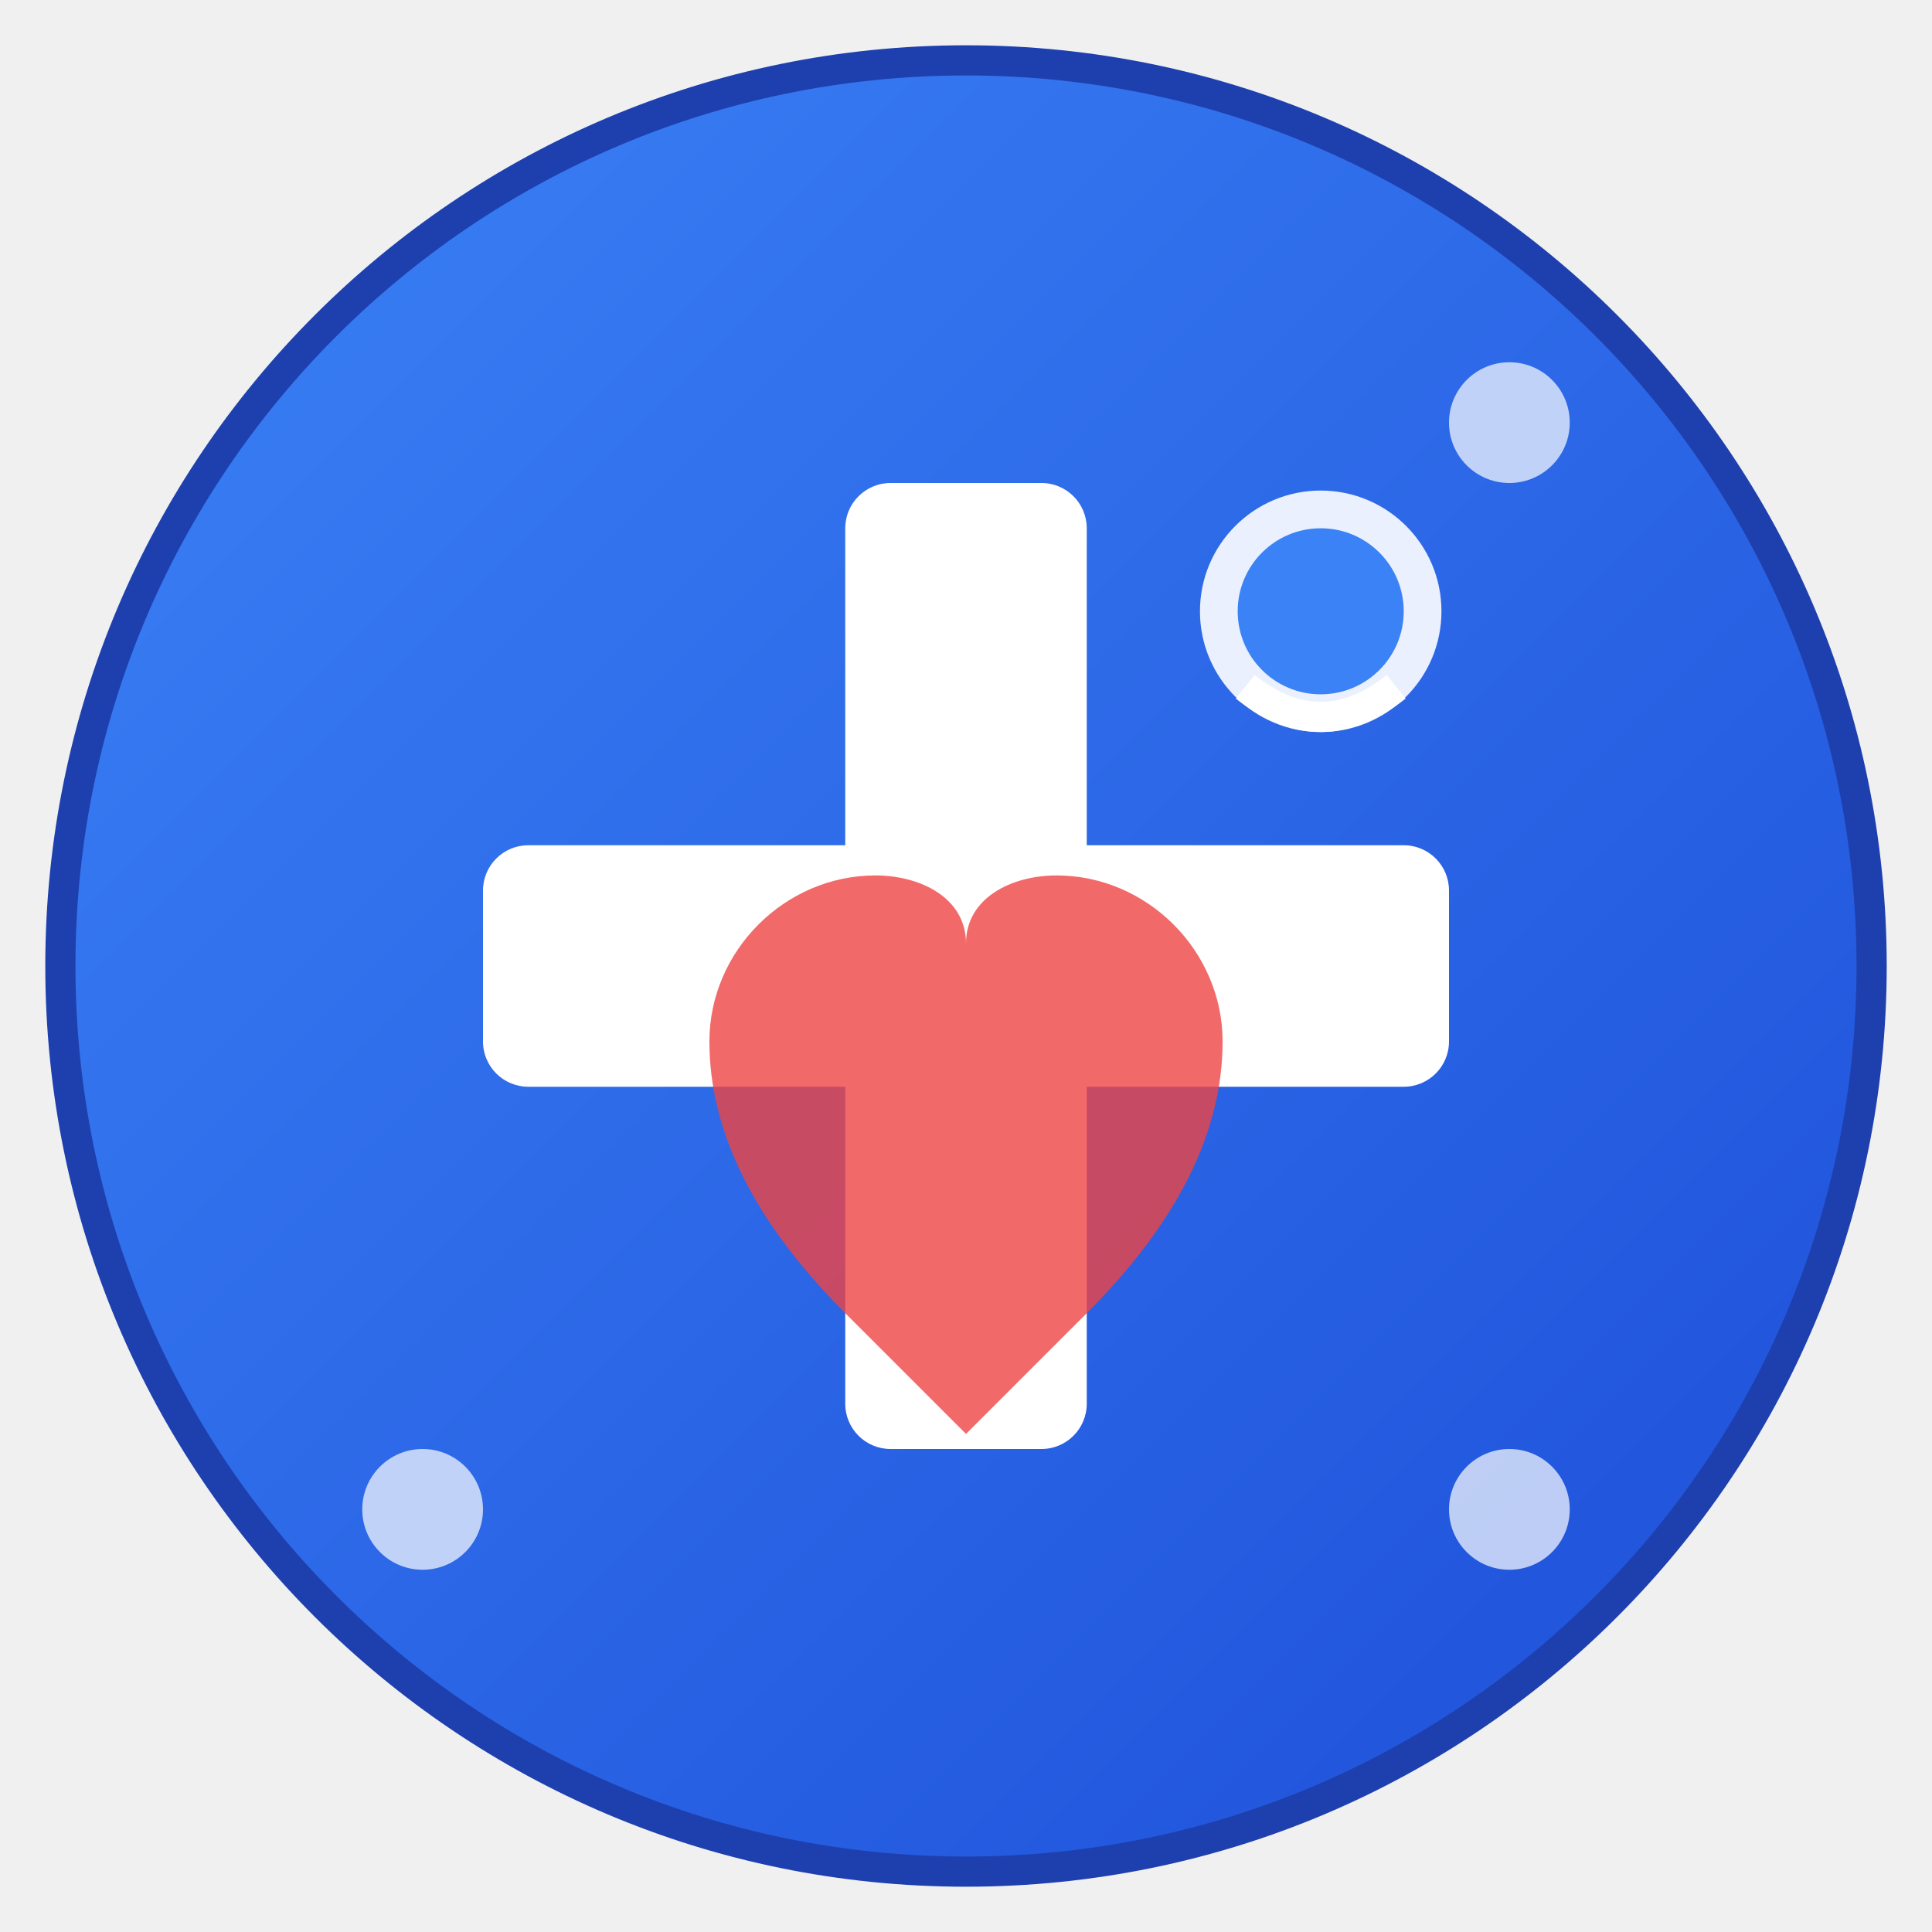
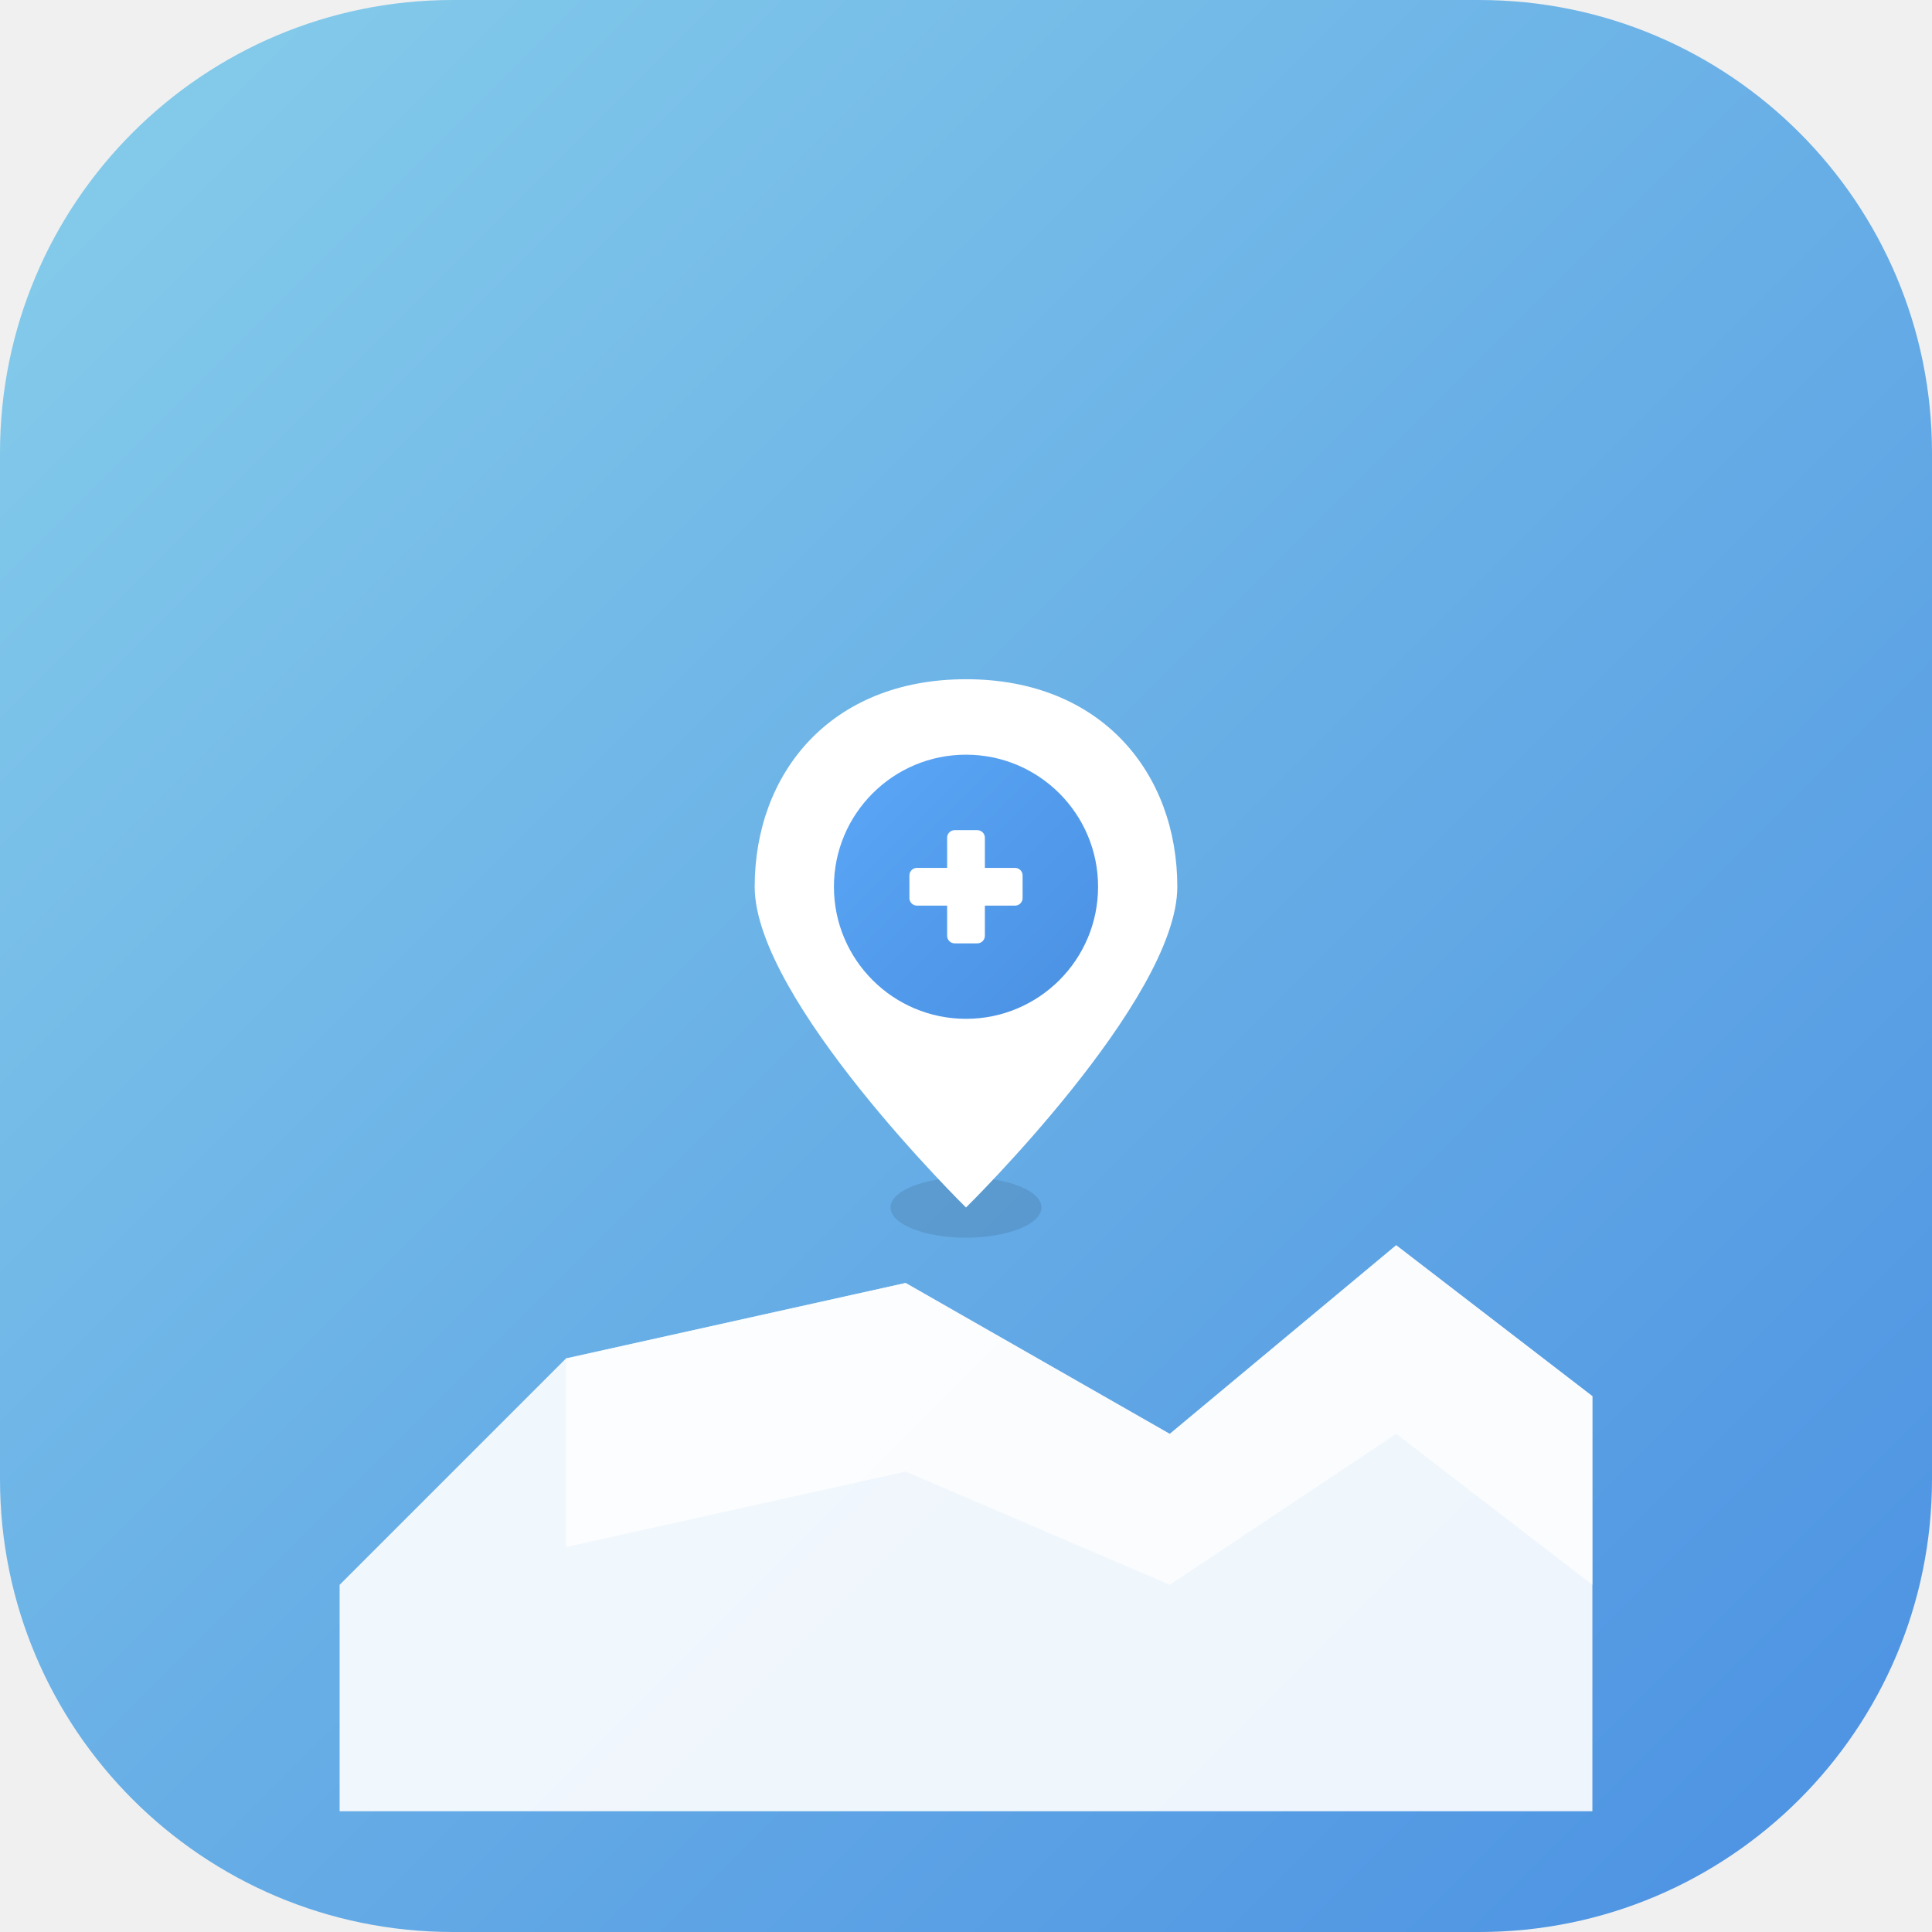
- <svg xmlns="http://www.w3.org/2000/svg" viewBox="0 0 512 512" width="512" height="512">
+ <svg xmlns="http://www.w3.org/2000/svg" width="512" height="512" viewBox="0 0 512 512">
  <defs>
-     <linearGradient id="grad2" x1="0%" y1="0%" x2="100%" y2="100%">
-       <stop offset="0%" style="stop-color:#3b82f6;stop-opacity:1" />
-       <stop offset="100%" style="stop-color:#1d4ed8;stop-opacity:1" />
+     <linearGradient id="bgGradient" x1="0%" y1="0%" x2="100%" y2="100%">
+       <stop offset="0%" style="stop-color:#87CEEB;stop-opacity:1" />
+       <stop offset="100%" style="stop-color:#4A90E2;stop-opacity:1" />
+     </linearGradient>
+     <linearGradient id="iconGradient" x1="0%" y1="0%" x2="100%" y2="100%">
+       <stop offset="0%" style="stop-color:#5BA7F7;stop-opacity:1" />
+       <stop offset="100%" style="stop-color:#4A90E2;stop-opacity:1" />
    </linearGradient>
  </defs>
-   <circle cx="256" cy="256" r="240" fill="url(#grad2)" stroke="#1e40af" stroke-width="8" />
-   <rect x="224" y="128" width="64" height="256" fill="white" rx="12" />
-   <rect x="128" y="224" width="256" height="64" fill="white" rx="12" />
-   <path d="M256 380 L224 348 C200 324 188 300 188 276 C188 252 208 232 232 232 C244 232 256 238 256 250 C256 238 268 232 280 232 C304 232 324 252 324 276 C324 300 312 324 288 348 L256 380 Z" fill="#ef4444" opacity="0.8" />
-   <circle cx="350" cy="162" r="32" fill="white" opacity="0.9" />
-   <circle cx="350" cy="162" r="22" fill="#3b82f6" />
-   <path d="M330 182 Q350 198 370 182" stroke="white" stroke-width="8" fill="none" />
-   <circle cx="400" cy="400" r="16" fill="white" opacity="0.7" />
-   <circle cx="112" cy="400" r="16" fill="white" opacity="0.7" />
-   <circle cx="400" cy="112" r="16" fill="white" opacity="0.7" />
+   <rect width="512" height="512" rx="120" ry="120" fill="url(#bgGradient)" />
+   <g transform="translate(90, 300)">
+     <polygon points="0,120 60,60 150,40 220,80 280,30 332,70 332,180 0,180" fill="rgba(255,255,255,0.9)" />
+     <polygon points="60,60 150,40 220,80 280,30 332,70 332,120 280,80 220,120 150,90 60,110" fill="rgba(255,255,255,0.7)" />
+   </g>
+   <g transform="translate(200, 140)">
+     <ellipse cx="56" cy="180" rx="20" ry="8" fill="rgba(0,0,0,0.1)" />
+     <path d="M56 40 C20 40 0 65 0 95 C0 125 56 180 56 180 C56 180 112 125 112 95 C112 65 92 40 56 40 Z" fill="white" />
+     <circle cx="56" cy="95" r="35" fill="url(#iconGradient)" />
+     <g transform="translate(41, 80)">
+       <rect x="0" y="10" width="30" height="10" rx="2" ry="2" fill="white" />
+       <rect x="10" y="0" width="10" height="30" rx="2" ry="2" fill="white" />
+     </g>
+   </g>
</svg>
